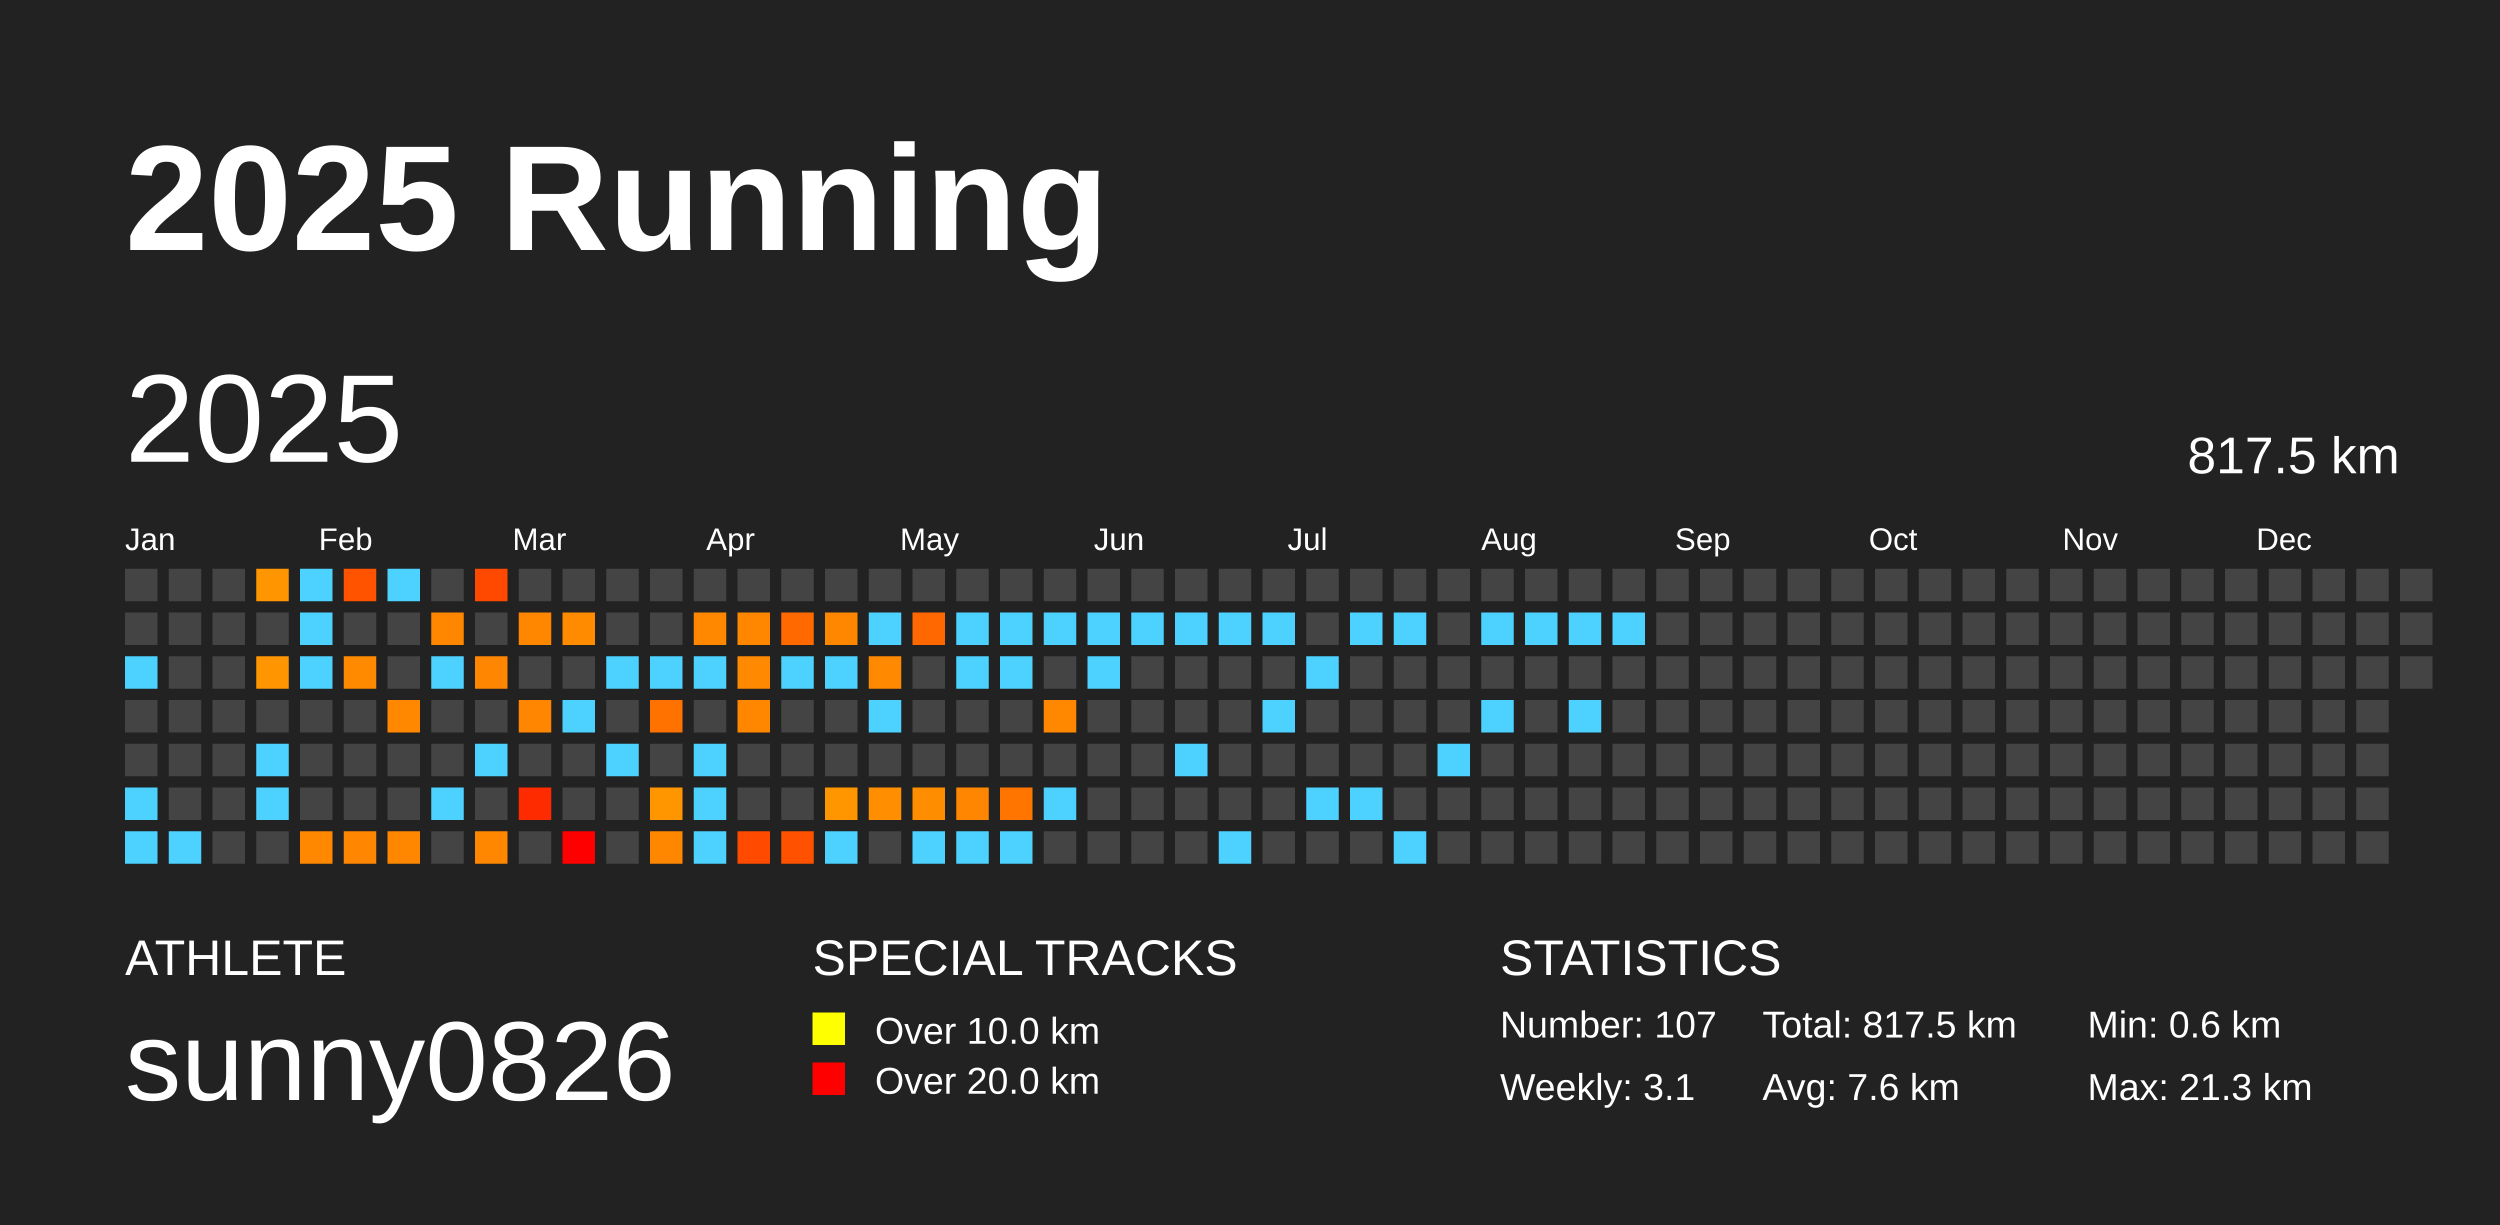
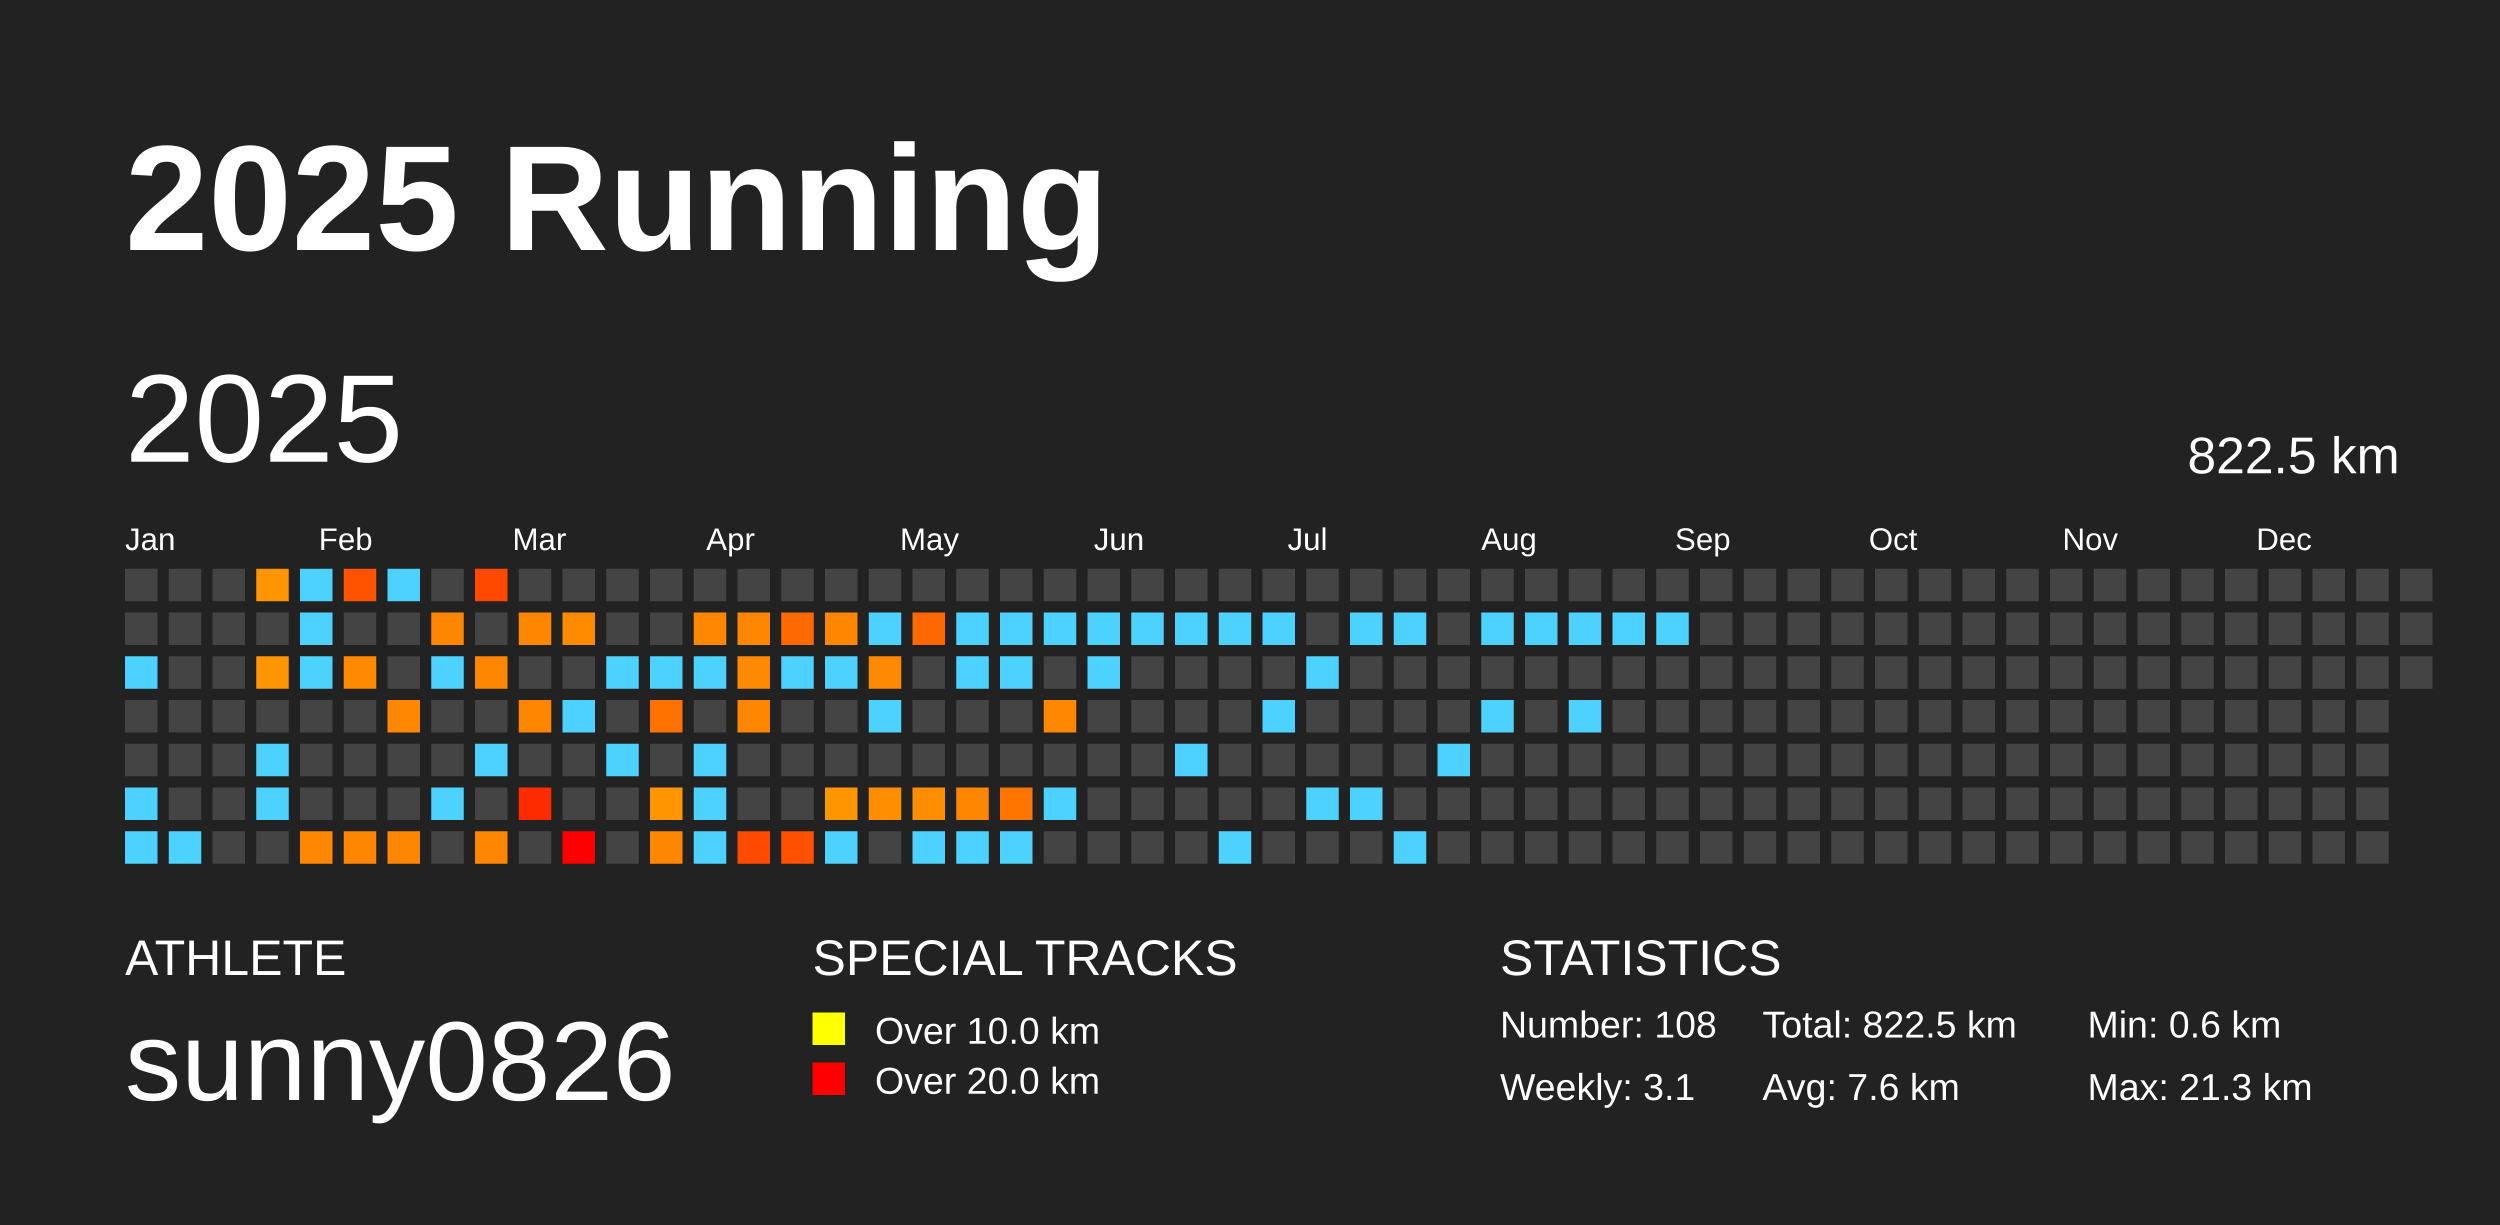
<svg xmlns="http://www.w3.org/2000/svg" baseProfile="full" height="98mm" version="1.1" viewBox="0,0,200,98" width="200mm">
  <defs />
  <rect fill="#222222" height="98" width="200" x="0" y="0" />
  <text fill="#FFFFFF" style="font-size:12px; font-family:Arial; font-weight:bold;" x="10" y="20">2025 Running</text>
  <text fill="#FFFFFF" style="font-size:4px; font-family:Arial" x="10" y="78">ATHLETE</text>
  <text fill="#FFFFFF" style="font-size:9px; font-family:Arial" x="10" y="88">sunny0826</text>
  <text fill="#FFFFFF" style="font-size:4px; font-family:Arial" x="65" y="78">SPECIAL TRACKS</text>
  <rect fill="yellow" height="2.6" width="2.6" x="65" y="81" />
  <text fill="#FFFFFF" style="font-size:3px; font-family:Arial" x="70" y="83.5">Over 10.0 km</text>
  <rect fill="red" height="2.6" width="2.6" x="65" y="85" />
  <text fill="#FFFFFF" style="font-size:3px; font-family:Arial" x="70" y="87.5">Over 20.0 km</text>
  <text fill="#FFFFFF" style="font-size:4px; font-family:Arial" x="120" y="78">STATISTICS</text>
-   <text fill="#FFFFFF" style="font-size:3px; font-family:Arial" x="120" y="83">Number: 107</text>
+   <text fill="#FFFFFF" style="font-size:3px; font-family:Arial" x="120" y="83">Number: 108</text>
  <text fill="#FFFFFF" style="font-size:3px; font-family:Arial" x="120" y="88">Weekly: 3.1</text>
-   <text fill="#FFFFFF" style="font-size:3px; font-family:Arial" x="141" y="83">Total: 817.5 km</text>
+   <text fill="#FFFFFF" style="font-size:3px; font-family:Arial" x="141" y="83">Total: 822.5 km</text>
  <text fill="#FFFFFF" style="font-size:3px; font-family:Arial" x="141" y="88">Avg: 7.6 km</text>
  <text fill="#FFFFFF" style="font-size:3px; font-family:Arial" x="167" y="83">Min: 0.6 km</text>
  <text fill="#FFFFFF" style="font-size:3px; font-family:Arial" x="167" y="88">Max: 21.3 km</text>
  <text dominant-baseline="hanging" fill="#FFFFFF" style="font-size:10.0px; font-family:Arial;" x="10" y="30">2025</text>
-   <text dominant-baseline="hanging" fill="#FFFFFF" style="font-size:4.125px; font-family:Arial;" x="175" y="35">817.5 km</text>
+   <text dominant-baseline="hanging" fill="#FFFFFF" style="font-size:4.125px; font-family:Arial;" x="175" y="35">822.5 km</text>
  <text fill="#FFFFFF" style="font-size:2.5px; font-family:Arial" x="10.0" y="44">Jan</text>
  <text fill="#FFFFFF" style="font-size:2.5px; font-family:Arial" x="25.5" y="44">Feb</text>
  <text fill="#FFFFFF" style="font-size:2.5px; font-family:Arial" x="41.0" y="44">Mar</text>
  <text fill="#FFFFFF" style="font-size:2.5px; font-family:Arial" x="56.5" y="44">Apr</text>
  <text fill="#FFFFFF" style="font-size:2.5px; font-family:Arial" x="72.0" y="44">May</text>
  <text fill="#FFFFFF" style="font-size:2.5px; font-family:Arial" x="87.5" y="44">Jun</text>
  <text fill="#FFFFFF" style="font-size:2.5px; font-family:Arial" x="103.0" y="44">Jul</text>
  <text fill="#FFFFFF" style="font-size:2.5px; font-family:Arial" x="118.5" y="44">Aug</text>
  <text fill="#FFFFFF" style="font-size:2.5px; font-family:Arial" x="134.0" y="44">Sep</text>
  <text fill="#FFFFFF" style="font-size:2.5px; font-family:Arial" x="149.5" y="44">Oct</text>
  <text fill="#FFFFFF" style="font-size:2.5px; font-family:Arial" x="165.0" y="44">Nov</text>
  <text fill="#FFFFFF" style="font-size:2.5px; font-family:Arial" x="180.5" y="44">Dec</text>
  <rect fill="#444444" height="2.6" width="2.6" x="10.0" y="45.5" />
  <rect fill="#444444" height="2.6" width="2.6" x="10.0" y="49.0" />
  <rect fill="#4dd2ff" height="2.6" width="2.6" x="10.0" y="52.5" />
  <rect fill="#444444" height="2.6" width="2.6" x="10.0" y="56.0" />
  <rect fill="#444444" height="2.6" width="2.6" x="10.0" y="59.5" />
  <rect fill="#4dd2ff" height="2.6" width="2.6" x="10.0" y="63.0" />
  <rect fill="#4dd2ff" height="2.6" width="2.6" x="10.0" y="66.5" />
  <rect fill="#444444" height="2.6" width="2.6" x="13.5" y="45.5" />
  <rect fill="#444444" height="2.6" width="2.6" x="13.5" y="49.0" />
  <rect fill="#444444" height="2.6" width="2.6" x="13.5" y="52.5" />
  <rect fill="#444444" height="2.6" width="2.6" x="13.5" y="56.0" />
  <rect fill="#444444" height="2.6" width="2.6" x="13.5" y="59.5" />
  <rect fill="#444444" height="2.6" width="2.6" x="13.5" y="63.0" />
  <rect fill="#4dd2ff" height="2.6" width="2.6" x="13.5" y="66.5" />
  <rect fill="#444444" height="2.6" width="2.6" x="17.0" y="45.5" />
  <rect fill="#444444" height="2.6" width="2.6" x="17.0" y="49.0" />
  <rect fill="#444444" height="2.6" width="2.6" x="17.0" y="52.5" />
  <rect fill="#444444" height="2.6" width="2.6" x="17.0" y="56.0" />
  <rect fill="#444444" height="2.6" width="2.6" x="17.0" y="59.5" />
  <rect fill="#444444" height="2.6" width="2.6" x="17.0" y="63.0" />
  <rect fill="#444444" height="2.6" width="2.6" x="17.0" y="66.5" />
  <rect fill="#ff9500" height="2.6" width="2.6" x="20.5" y="45.5" />
  <rect fill="#444444" height="2.6" width="2.6" x="20.5" y="49.0" />
  <rect fill="#ff9500" height="2.6" width="2.6" x="20.5" y="52.5" />
  <rect fill="#444444" height="2.6" width="2.6" x="20.5" y="56.0" />
  <rect fill="#4dd2ff" height="2.6" width="2.6" x="20.5" y="59.5" />
  <rect fill="#4dd2ff" height="2.6" width="2.6" x="20.5" y="63.0" />
  <rect fill="#444444" height="2.6" width="2.6" x="20.5" y="66.5" />
  <rect fill="#4dd2ff" height="2.6" width="2.6" x="24.0" y="45.5" />
  <rect fill="#4dd2ff" height="2.6" width="2.6" x="24.0" y="49.0" />
  <rect fill="#4dd2ff" height="2.6" width="2.6" x="24.0" y="52.5" />
  <rect fill="#444444" height="2.6" width="2.6" x="24.0" y="56.0" />
  <rect fill="#444444" height="2.6" width="2.6" x="24.0" y="59.5" />
  <rect fill="#444444" height="2.6" width="2.6" x="24.0" y="63.0" />
  <rect fill="#ff8800" height="2.6" width="2.6" x="24.0" y="66.5" />
  <rect fill="#ff5300" height="2.6" width="2.6" x="27.5" y="45.5" />
  <rect fill="#444444" height="2.6" width="2.6" x="27.5" y="49.0" />
  <rect fill="#ff8a00" height="2.6" width="2.6" x="27.5" y="52.5" />
  <rect fill="#444444" height="2.6" width="2.6" x="27.5" y="56.0" />
  <rect fill="#444444" height="2.6" width="2.6" x="27.5" y="59.5" />
  <rect fill="#444444" height="2.6" width="2.6" x="27.5" y="63.0" />
  <rect fill="#ff8600" height="2.6" width="2.6" x="27.5" y="66.5" />
  <rect fill="#4dd2ff" height="2.6" width="2.6" x="31.0" y="45.5" />
  <rect fill="#444444" height="2.6" width="2.6" x="31.0" y="49.0" />
  <rect fill="#444444" height="2.6" width="2.6" x="31.0" y="52.5" />
  <rect fill="#ff8800" height="2.6" width="2.6" x="31.0" y="56.0" />
  <rect fill="#444444" height="2.6" width="2.6" x="31.0" y="59.5" />
  <rect fill="#444444" height="2.6" width="2.6" x="31.0" y="63.0" />
  <rect fill="#ff8700" height="2.6" width="2.6" x="31.0" y="66.5" />
  <rect fill="#444444" height="2.6" width="2.6" x="34.5" y="45.5" />
  <rect fill="#ff8700" height="2.6" width="2.6" x="34.5" y="49.0" />
  <rect fill="#4dd2ff" height="2.6" width="2.6" x="34.5" y="52.5" />
  <rect fill="#444444" height="2.6" width="2.6" x="34.5" y="56.0" />
  <rect fill="#444444" height="2.6" width="2.6" x="34.5" y="59.5" />
  <rect fill="#4dd2ff" height="2.6" width="2.6" x="34.5" y="63.0" />
  <rect fill="#444444" height="2.6" width="2.6" x="34.5" y="66.5" />
  <rect fill="#ff4900" height="2.6" width="2.6" x="38.0" y="45.5" />
  <rect fill="#444444" height="2.6" width="2.6" x="38.0" y="49.0" />
  <rect fill="#ff8600" height="2.6" width="2.6" x="38.0" y="52.5" />
  <rect fill="#444444" height="2.6" width="2.6" x="38.0" y="56.0" />
  <rect fill="#4dd2ff" height="2.6" width="2.6" x="38.0" y="59.5" />
  <rect fill="#444444" height="2.6" width="2.6" x="38.0" y="63.0" />
  <rect fill="#ff8700" height="2.6" width="2.6" x="38.0" y="66.5" />
  <rect fill="#444444" height="2.6" width="2.6" x="41.5" y="45.5" />
  <rect fill="#ff8700" height="2.6" width="2.6" x="41.5" y="49.0" />
  <rect fill="#444444" height="2.6" width="2.6" x="41.5" y="52.5" />
  <rect fill="#ff8600" height="2.6" width="2.6" x="41.5" y="56.0" />
  <rect fill="#444444" height="2.6" width="2.6" x="41.5" y="59.5" />
  <rect fill="#ff2b00" height="2.6" width="2.6" x="41.5" y="63.0" />
  <rect fill="#444444" height="2.6" width="2.6" x="41.5" y="66.5" />
  <rect fill="#444444" height="2.6" width="2.6" x="45.0" y="45.5" />
  <rect fill="#ff8c00" height="2.6" width="2.6" x="45.0" y="49.0" />
  <rect fill="#444444" height="2.6" width="2.6" x="45.0" y="52.5" />
  <rect fill="#4dd2ff" height="2.6" width="2.6" x="45.0" y="56.0" />
  <rect fill="#444444" height="2.6" width="2.6" x="45.0" y="59.5" />
  <rect fill="#444444" height="2.6" width="2.6" x="45.0" y="63.0" />
  <rect fill="red" height="2.6" width="2.6" x="45.0" y="66.5" />
  <rect fill="#444444" height="2.6" width="2.6" x="48.5" y="45.5" />
  <rect fill="#444444" height="2.6" width="2.6" x="48.5" y="49.0" />
  <rect fill="#4dd2ff" height="2.6" width="2.6" x="48.5" y="52.5" />
  <rect fill="#444444" height="2.6" width="2.6" x="48.5" y="56.0" />
  <rect fill="#4dd2ff" height="2.6" width="2.6" x="48.5" y="59.5" />
  <rect fill="#444444" height="2.6" width="2.6" x="48.5" y="63.0" />
  <rect fill="#444444" height="2.6" width="2.6" x="48.5" y="66.5" />
  <rect fill="#444444" height="2.6" width="2.6" x="52.0" y="45.5" />
  <rect fill="#444444" height="2.6" width="2.6" x="52.0" y="49.0" />
  <rect fill="#4dd2ff" height="2.6" width="2.6" x="52.0" y="52.5" />
  <rect fill="#ff7200" height="2.6" width="2.6" x="52.0" y="56.0" />
  <rect fill="#444444" height="2.6" width="2.6" x="52.0" y="59.5" />
  <rect fill="#ff9600" height="2.6" width="2.6" x="52.0" y="63.0" />
  <rect fill="#ff8700" height="2.6" width="2.6" x="52.0" y="66.5" />
  <rect fill="#444444" height="2.6" width="2.6" x="55.5" y="45.5" />
  <rect fill="#ff8800" height="2.6" width="2.6" x="55.5" y="49.0" />
  <rect fill="#4dd2ff" height="2.6" width="2.6" x="55.5" y="52.5" />
  <rect fill="#444444" height="2.6" width="2.6" x="55.5" y="56.0" />
  <rect fill="#4dd2ff" height="2.6" width="2.6" x="55.5" y="59.5" />
  <rect fill="#4dd2ff" height="2.6" width="2.6" x="55.5" y="63.0" />
  <rect fill="#4dd2ff" height="2.6" width="2.6" x="55.5" y="66.5" />
  <rect fill="#444444" height="2.6" width="2.6" x="59.0" y="45.5" />
  <rect fill="#ff8700" height="2.6" width="2.6" x="59.0" y="49.0" />
  <rect fill="#ff8900" height="2.6" width="2.6" x="59.0" y="52.5" />
  <rect fill="#ff8700" height="2.6" width="2.6" x="59.0" y="56.0" />
  <rect fill="#444444" height="2.6" width="2.6" x="59.0" y="59.5" />
  <rect fill="#444444" height="2.6" width="2.6" x="59.0" y="63.0" />
  <rect fill="#ff4a00" height="2.6" width="2.6" x="59.0" y="66.5" />
  <rect fill="#444444" height="2.6" width="2.6" x="62.5" y="45.5" />
  <rect fill="#ff6900" height="2.6" width="2.6" x="62.5" y="49.0" />
  <rect fill="#4dd2ff" height="2.6" width="2.6" x="62.5" y="52.5" />
  <rect fill="#444444" height="2.6" width="2.6" x="62.5" y="56.0" />
  <rect fill="#444444" height="2.6" width="2.6" x="62.5" y="59.5" />
  <rect fill="#444444" height="2.6" width="2.6" x="62.5" y="63.0" />
  <rect fill="#ff5100" height="2.6" width="2.6" x="62.5" y="66.5" />
  <rect fill="#444444" height="2.6" width="2.6" x="66.0" y="45.5" />
  <rect fill="#ff8700" height="2.6" width="2.6" x="66.0" y="49.0" />
  <rect fill="#4dd2ff" height="2.6" width="2.6" x="66.0" y="52.5" />
  <rect fill="#444444" height="2.6" width="2.6" x="66.0" y="56.0" />
  <rect fill="#444444" height="2.6" width="2.6" x="66.0" y="59.5" />
  <rect fill="#ff9600" height="2.6" width="2.6" x="66.0" y="63.0" />
  <rect fill="#4dd2ff" height="2.6" width="2.6" x="66.0" y="66.5" />
  <rect fill="#444444" height="2.6" width="2.6" x="69.5" y="45.5" />
  <rect fill="#4dd2ff" height="2.6" width="2.6" x="69.5" y="49.0" />
  <rect fill="#ff8900" height="2.6" width="2.6" x="69.5" y="52.5" />
  <rect fill="#4dd2ff" height="2.6" width="2.6" x="69.5" y="56.0" />
  <rect fill="#444444" height="2.6" width="2.6" x="69.5" y="59.5" />
  <rect fill="#ff8f00" height="2.6" width="2.6" x="69.5" y="63.0" />
  <rect fill="#444444" height="2.6" width="2.6" x="69.5" y="66.5" />
  <rect fill="#444444" height="2.6" width="2.6" x="73.0" y="45.5" />
  <rect fill="#ff6800" height="2.6" width="2.6" x="73.0" y="49.0" />
  <rect fill="#444444" height="2.6" width="2.6" x="73.0" y="52.5" />
  <rect fill="#444444" height="2.6" width="2.6" x="73.0" y="56.0" />
  <rect fill="#444444" height="2.6" width="2.6" x="73.0" y="59.5" />
  <rect fill="#ff8d00" height="2.6" width="2.6" x="73.0" y="63.0" />
  <rect fill="#4dd2ff" height="2.6" width="2.6" x="73.0" y="66.5" />
  <rect fill="#444444" height="2.6" width="2.6" x="76.5" y="45.5" />
  <rect fill="#4dd2ff" height="2.6" width="2.6" x="76.5" y="49.0" />
  <rect fill="#4dd2ff" height="2.6" width="2.6" x="76.5" y="52.5" />
  <rect fill="#444444" height="2.6" width="2.6" x="76.5" y="56.0" />
  <rect fill="#444444" height="2.6" width="2.6" x="76.5" y="59.5" />
  <rect fill="#ff8600" height="2.6" width="2.6" x="76.5" y="63.0" />
  <rect fill="#4dd2ff" height="2.6" width="2.6" x="76.5" y="66.5" />
  <rect fill="#444444" height="2.6" width="2.6" x="80.0" y="45.5" />
  <rect fill="#4dd2ff" height="2.6" width="2.6" x="80.0" y="49.0" />
  <rect fill="#4dd2ff" height="2.6" width="2.6" x="80.0" y="52.5" />
  <rect fill="#444444" height="2.6" width="2.6" x="80.0" y="56.0" />
  <rect fill="#444444" height="2.6" width="2.6" x="80.0" y="59.5" />
  <rect fill="#ff7500" height="2.6" width="2.6" x="80.0" y="63.0" />
  <rect fill="#4dd2ff" height="2.6" width="2.6" x="80.0" y="66.5" />
  <rect fill="#444444" height="2.6" width="2.6" x="83.5" y="45.5" />
  <rect fill="#4dd2ff" height="2.6" width="2.6" x="83.5" y="49.0" />
  <rect fill="#444444" height="2.6" width="2.6" x="83.5" y="52.5" />
  <rect fill="#ff8800" height="2.6" width="2.6" x="83.5" y="56.0" />
  <rect fill="#444444" height="2.6" width="2.6" x="83.5" y="59.5" />
  <rect fill="#4dd2ff" height="2.6" width="2.6" x="83.5" y="63.0" />
  <rect fill="#444444" height="2.6" width="2.6" x="83.5" y="66.5" />
  <rect fill="#444444" height="2.6" width="2.6" x="87.0" y="45.5" />
  <rect fill="#4dd2ff" height="2.6" width="2.6" x="87.0" y="49.0" />
  <rect fill="#4dd2ff" height="2.6" width="2.6" x="87.0" y="52.5" />
  <rect fill="#444444" height="2.6" width="2.6" x="87.0" y="56.0" />
  <rect fill="#444444" height="2.6" width="2.6" x="87.0" y="59.5" />
  <rect fill="#444444" height="2.6" width="2.6" x="87.0" y="63.0" />
  <rect fill="#444444" height="2.6" width="2.6" x="87.0" y="66.5" />
  <rect fill="#444444" height="2.6" width="2.6" x="90.5" y="45.5" />
  <rect fill="#4dd2ff" height="2.6" width="2.6" x="90.5" y="49.0" />
  <rect fill="#444444" height="2.6" width="2.6" x="90.5" y="52.5" />
  <rect fill="#444444" height="2.6" width="2.6" x="90.5" y="56.0" />
  <rect fill="#444444" height="2.6" width="2.6" x="90.5" y="59.5" />
  <rect fill="#444444" height="2.6" width="2.6" x="90.5" y="63.0" />
  <rect fill="#444444" height="2.6" width="2.6" x="90.5" y="66.5" />
  <rect fill="#444444" height="2.6" width="2.6" x="94.0" y="45.5" />
  <rect fill="#4dd2ff" height="2.6" width="2.6" x="94.0" y="49.0" />
  <rect fill="#444444" height="2.6" width="2.6" x="94.0" y="52.5" />
  <rect fill="#444444" height="2.6" width="2.6" x="94.0" y="56.0" />
  <rect fill="#4dd2ff" height="2.6" width="2.6" x="94.0" y="59.5" />
  <rect fill="#444444" height="2.6" width="2.6" x="94.0" y="63.0" />
  <rect fill="#444444" height="2.6" width="2.6" x="94.0" y="66.5" />
  <rect fill="#444444" height="2.6" width="2.6" x="97.5" y="45.5" />
  <rect fill="#4dd2ff" height="2.6" width="2.6" x="97.5" y="49.0" />
  <rect fill="#444444" height="2.6" width="2.6" x="97.5" y="52.5" />
  <rect fill="#444444" height="2.6" width="2.6" x="97.5" y="56.0" />
  <rect fill="#444444" height="2.6" width="2.6" x="97.5" y="59.5" />
  <rect fill="#444444" height="2.6" width="2.6" x="97.5" y="63.0" />
  <rect fill="#4dd2ff" height="2.6" width="2.6" x="97.5" y="66.5" />
  <rect fill="#444444" height="2.6" width="2.6" x="101.0" y="45.5" />
  <rect fill="#4dd2ff" height="2.6" width="2.6" x="101.0" y="49.0" />
  <rect fill="#444444" height="2.6" width="2.6" x="101.0" y="52.5" />
  <rect fill="#4dd2ff" height="2.6" width="2.6" x="101.0" y="56.0" />
  <rect fill="#444444" height="2.6" width="2.6" x="101.0" y="59.5" />
  <rect fill="#444444" height="2.6" width="2.6" x="101.0" y="63.0" />
  <rect fill="#444444" height="2.6" width="2.6" x="101.0" y="66.5" />
  <rect fill="#444444" height="2.6" width="2.6" x="104.5" y="45.5" />
  <rect fill="#444444" height="2.6" width="2.6" x="104.5" y="49.0" />
  <rect fill="#4dd2ff" height="2.6" width="2.6" x="104.5" y="52.5" />
  <rect fill="#444444" height="2.6" width="2.6" x="104.5" y="56.0" />
  <rect fill="#444444" height="2.6" width="2.6" x="104.5" y="59.5" />
  <rect fill="#4dd2ff" height="2.6" width="2.6" x="104.5" y="63.0" />
  <rect fill="#444444" height="2.6" width="2.6" x="104.5" y="66.5" />
  <rect fill="#444444" height="2.6" width="2.6" x="108.0" y="45.5" />
  <rect fill="#4dd2ff" height="2.6" width="2.6" x="108.0" y="49.0" />
  <rect fill="#444444" height="2.6" width="2.6" x="108.0" y="52.5" />
  <rect fill="#444444" height="2.6" width="2.6" x="108.0" y="56.0" />
  <rect fill="#444444" height="2.6" width="2.6" x="108.0" y="59.5" />
  <rect fill="#4dd2ff" height="2.6" width="2.6" x="108.0" y="63.0" />
  <rect fill="#444444" height="2.6" width="2.6" x="108.0" y="66.5" />
  <rect fill="#444444" height="2.6" width="2.6" x="111.5" y="45.5" />
  <rect fill="#4dd2ff" height="2.6" width="2.6" x="111.5" y="49.0" />
  <rect fill="#444444" height="2.6" width="2.6" x="111.5" y="52.5" />
  <rect fill="#444444" height="2.6" width="2.6" x="111.5" y="56.0" />
  <rect fill="#444444" height="2.6" width="2.6" x="111.5" y="59.5" />
  <rect fill="#444444" height="2.6" width="2.6" x="111.5" y="63.0" />
  <rect fill="#4dd2ff" height="2.6" width="2.6" x="111.5" y="66.5" />
  <rect fill="#444444" height="2.6" width="2.6" x="115.0" y="45.5" />
  <rect fill="#444444" height="2.6" width="2.6" x="115.0" y="49.0" />
  <rect fill="#444444" height="2.6" width="2.6" x="115.0" y="52.5" />
  <rect fill="#444444" height="2.6" width="2.6" x="115.0" y="56.0" />
  <rect fill="#4dd2ff" height="2.6" width="2.6" x="115.0" y="59.5" />
  <rect fill="#444444" height="2.6" width="2.6" x="115.0" y="63.0" />
  <rect fill="#444444" height="2.6" width="2.6" x="115.0" y="66.5" />
  <rect fill="#444444" height="2.6" width="2.6" x="118.5" y="45.5" />
  <rect fill="#4dd2ff" height="2.6" width="2.6" x="118.5" y="49.0" />
  <rect fill="#444444" height="2.6" width="2.6" x="118.5" y="52.5" />
  <rect fill="#4dd2ff" height="2.6" width="2.6" x="118.5" y="56.0" />
  <rect fill="#444444" height="2.6" width="2.6" x="118.5" y="59.5" />
  <rect fill="#444444" height="2.6" width="2.6" x="118.5" y="63.0" />
  <rect fill="#444444" height="2.6" width="2.6" x="118.5" y="66.5" />
  <rect fill="#444444" height="2.6" width="2.6" x="122.0" y="45.5" />
  <rect fill="#4dd2ff" height="2.6" width="2.6" x="122.0" y="49.0" />
  <rect fill="#444444" height="2.6" width="2.6" x="122.0" y="52.5" />
  <rect fill="#444444" height="2.6" width="2.6" x="122.0" y="56.0" />
  <rect fill="#444444" height="2.6" width="2.6" x="122.0" y="59.5" />
  <rect fill="#444444" height="2.6" width="2.6" x="122.0" y="63.0" />
  <rect fill="#444444" height="2.6" width="2.6" x="122.0" y="66.5" />
  <rect fill="#444444" height="2.6" width="2.6" x="125.5" y="45.5" />
  <rect fill="#4dd2ff" height="2.6" width="2.6" x="125.5" y="49.0" />
  <rect fill="#444444" height="2.6" width="2.6" x="125.5" y="52.5" />
  <rect fill="#4dd2ff" height="2.6" width="2.6" x="125.5" y="56.0" />
  <rect fill="#444444" height="2.6" width="2.6" x="125.5" y="59.5" />
  <rect fill="#444444" height="2.6" width="2.6" x="125.5" y="63.0" />
  <rect fill="#444444" height="2.6" width="2.6" x="125.5" y="66.5" />
  <rect fill="#444444" height="2.6" width="2.6" x="129.0" y="45.5" />
  <rect fill="#4dd2ff" height="2.6" width="2.6" x="129.0" y="49.0" />
  <rect fill="#444444" height="2.6" width="2.6" x="129.0" y="52.5" />
  <rect fill="#444444" height="2.6" width="2.6" x="129.0" y="56.0" />
  <rect fill="#444444" height="2.6" width="2.6" x="129.0" y="59.5" />
  <rect fill="#444444" height="2.6" width="2.6" x="129.0" y="63.0" />
  <rect fill="#444444" height="2.6" width="2.6" x="129.0" y="66.5" />
  <rect fill="#444444" height="2.6" width="2.6" x="132.5" y="45.5" />
-   <rect fill="#444444" height="2.6" width="2.6" x="132.5" y="49.0" />
+   <rect fill="#4dd2ff" height="2.6" width="2.6" x="132.5" y="49.0" />
  <rect fill="#444444" height="2.6" width="2.6" x="132.5" y="52.5" />
  <rect fill="#444444" height="2.6" width="2.6" x="132.5" y="56.0" />
  <rect fill="#444444" height="2.6" width="2.6" x="132.5" y="59.5" />
  <rect fill="#444444" height="2.6" width="2.6" x="132.5" y="63.0" />
  <rect fill="#444444" height="2.6" width="2.6" x="132.5" y="66.5" />
  <rect fill="#444444" height="2.6" width="2.6" x="136.0" y="45.5" />
  <rect fill="#444444" height="2.6" width="2.6" x="136.0" y="49.0" />
  <rect fill="#444444" height="2.6" width="2.6" x="136.0" y="52.5" />
  <rect fill="#444444" height="2.6" width="2.6" x="136.0" y="56.0" />
  <rect fill="#444444" height="2.6" width="2.6" x="136.0" y="59.5" />
  <rect fill="#444444" height="2.6" width="2.6" x="136.0" y="63.0" />
  <rect fill="#444444" height="2.6" width="2.6" x="136.0" y="66.5" />
  <rect fill="#444444" height="2.6" width="2.6" x="139.5" y="45.5" />
  <rect fill="#444444" height="2.6" width="2.6" x="139.5" y="49.0" />
  <rect fill="#444444" height="2.6" width="2.6" x="139.5" y="52.5" />
  <rect fill="#444444" height="2.6" width="2.6" x="139.5" y="56.0" />
  <rect fill="#444444" height="2.6" width="2.6" x="139.5" y="59.5" />
  <rect fill="#444444" height="2.6" width="2.6" x="139.5" y="63.0" />
  <rect fill="#444444" height="2.6" width="2.6" x="139.5" y="66.5" />
  <rect fill="#444444" height="2.6" width="2.6" x="143.0" y="45.5" />
  <rect fill="#444444" height="2.6" width="2.6" x="143.0" y="49.0" />
  <rect fill="#444444" height="2.6" width="2.6" x="143.0" y="52.5" />
  <rect fill="#444444" height="2.6" width="2.6" x="143.0" y="56.0" />
  <rect fill="#444444" height="2.6" width="2.6" x="143.0" y="59.5" />
  <rect fill="#444444" height="2.6" width="2.6" x="143.0" y="63.0" />
  <rect fill="#444444" height="2.6" width="2.6" x="143.0" y="66.5" />
  <rect fill="#444444" height="2.6" width="2.6" x="146.5" y="45.5" />
  <rect fill="#444444" height="2.6" width="2.6" x="146.5" y="49.0" />
  <rect fill="#444444" height="2.6" width="2.6" x="146.5" y="52.5" />
  <rect fill="#444444" height="2.6" width="2.6" x="146.5" y="56.0" />
  <rect fill="#444444" height="2.6" width="2.6" x="146.5" y="59.5" />
  <rect fill="#444444" height="2.6" width="2.6" x="146.5" y="63.0" />
  <rect fill="#444444" height="2.6" width="2.6" x="146.5" y="66.5" />
  <rect fill="#444444" height="2.6" width="2.6" x="150.0" y="45.5" />
  <rect fill="#444444" height="2.6" width="2.6" x="150.0" y="49.0" />
  <rect fill="#444444" height="2.6" width="2.6" x="150.0" y="52.5" />
  <rect fill="#444444" height="2.6" width="2.6" x="150.0" y="56.0" />
  <rect fill="#444444" height="2.6" width="2.6" x="150.0" y="59.5" />
  <rect fill="#444444" height="2.6" width="2.6" x="150.0" y="63.0" />
  <rect fill="#444444" height="2.6" width="2.6" x="150.0" y="66.5" />
  <rect fill="#444444" height="2.6" width="2.6" x="153.5" y="45.5" />
  <rect fill="#444444" height="2.6" width="2.6" x="153.5" y="49.0" />
  <rect fill="#444444" height="2.6" width="2.6" x="153.5" y="52.5" />
  <rect fill="#444444" height="2.6" width="2.6" x="153.5" y="56.0" />
  <rect fill="#444444" height="2.6" width="2.6" x="153.5" y="59.5" />
  <rect fill="#444444" height="2.6" width="2.6" x="153.5" y="63.0" />
  <rect fill="#444444" height="2.6" width="2.6" x="153.5" y="66.5" />
  <rect fill="#444444" height="2.6" width="2.6" x="157.0" y="45.5" />
  <rect fill="#444444" height="2.6" width="2.6" x="157.0" y="49.0" />
  <rect fill="#444444" height="2.6" width="2.6" x="157.0" y="52.5" />
  <rect fill="#444444" height="2.6" width="2.6" x="157.0" y="56.0" />
  <rect fill="#444444" height="2.6" width="2.6" x="157.0" y="59.5" />
  <rect fill="#444444" height="2.6" width="2.6" x="157.0" y="63.0" />
  <rect fill="#444444" height="2.6" width="2.6" x="157.0" y="66.5" />
  <rect fill="#444444" height="2.6" width="2.6" x="160.5" y="45.5" />
  <rect fill="#444444" height="2.6" width="2.6" x="160.5" y="49.0" />
  <rect fill="#444444" height="2.6" width="2.6" x="160.5" y="52.5" />
  <rect fill="#444444" height="2.6" width="2.6" x="160.5" y="56.0" />
  <rect fill="#444444" height="2.6" width="2.6" x="160.5" y="59.5" />
  <rect fill="#444444" height="2.6" width="2.6" x="160.5" y="63.0" />
  <rect fill="#444444" height="2.6" width="2.6" x="160.5" y="66.5" />
  <rect fill="#444444" height="2.6" width="2.6" x="164.0" y="45.5" />
  <rect fill="#444444" height="2.6" width="2.6" x="164.0" y="49.0" />
  <rect fill="#444444" height="2.6" width="2.6" x="164.0" y="52.5" />
  <rect fill="#444444" height="2.6" width="2.6" x="164.0" y="56.0" />
  <rect fill="#444444" height="2.6" width="2.6" x="164.0" y="59.5" />
  <rect fill="#444444" height="2.6" width="2.6" x="164.0" y="63.0" />
  <rect fill="#444444" height="2.6" width="2.6" x="164.0" y="66.5" />
  <rect fill="#444444" height="2.6" width="2.6" x="167.5" y="45.5" />
  <rect fill="#444444" height="2.6" width="2.6" x="167.5" y="49.0" />
  <rect fill="#444444" height="2.6" width="2.6" x="167.5" y="52.5" />
  <rect fill="#444444" height="2.6" width="2.6" x="167.5" y="56.0" />
  <rect fill="#444444" height="2.6" width="2.6" x="167.5" y="59.5" />
  <rect fill="#444444" height="2.6" width="2.6" x="167.5" y="63.0" />
  <rect fill="#444444" height="2.6" width="2.6" x="167.5" y="66.5" />
  <rect fill="#444444" height="2.6" width="2.6" x="171.0" y="45.5" />
  <rect fill="#444444" height="2.6" width="2.6" x="171.0" y="49.0" />
  <rect fill="#444444" height="2.6" width="2.6" x="171.0" y="52.5" />
  <rect fill="#444444" height="2.6" width="2.6" x="171.0" y="56.0" />
  <rect fill="#444444" height="2.6" width="2.6" x="171.0" y="59.5" />
  <rect fill="#444444" height="2.6" width="2.6" x="171.0" y="63.0" />
  <rect fill="#444444" height="2.6" width="2.6" x="171.0" y="66.5" />
  <rect fill="#444444" height="2.6" width="2.6" x="174.5" y="45.5" />
  <rect fill="#444444" height="2.6" width="2.6" x="174.5" y="49.0" />
  <rect fill="#444444" height="2.6" width="2.6" x="174.5" y="52.5" />
  <rect fill="#444444" height="2.6" width="2.6" x="174.5" y="56.0" />
  <rect fill="#444444" height="2.6" width="2.6" x="174.5" y="59.5" />
  <rect fill="#444444" height="2.6" width="2.6" x="174.5" y="63.0" />
  <rect fill="#444444" height="2.6" width="2.6" x="174.5" y="66.5" />
  <rect fill="#444444" height="2.6" width="2.6" x="178.0" y="45.5" />
  <rect fill="#444444" height="2.6" width="2.6" x="178.0" y="49.0" />
  <rect fill="#444444" height="2.6" width="2.6" x="178.0" y="52.5" />
  <rect fill="#444444" height="2.6" width="2.6" x="178.0" y="56.0" />
  <rect fill="#444444" height="2.6" width="2.6" x="178.0" y="59.5" />
  <rect fill="#444444" height="2.6" width="2.6" x="178.0" y="63.0" />
  <rect fill="#444444" height="2.6" width="2.6" x="178.0" y="66.5" />
  <rect fill="#444444" height="2.6" width="2.6" x="181.5" y="45.5" />
  <rect fill="#444444" height="2.6" width="2.6" x="181.5" y="49.0" />
  <rect fill="#444444" height="2.6" width="2.6" x="181.5" y="52.5" />
  <rect fill="#444444" height="2.6" width="2.6" x="181.5" y="56.0" />
  <rect fill="#444444" height="2.6" width="2.6" x="181.5" y="59.5" />
  <rect fill="#444444" height="2.6" width="2.6" x="181.5" y="63.0" />
  <rect fill="#444444" height="2.6" width="2.6" x="181.5" y="66.5" />
  <rect fill="#444444" height="2.6" width="2.6" x="185.0" y="45.5" />
  <rect fill="#444444" height="2.6" width="2.6" x="185.0" y="49.0" />
  <rect fill="#444444" height="2.6" width="2.6" x="185.0" y="52.5" />
  <rect fill="#444444" height="2.6" width="2.6" x="185.0" y="56.0" />
  <rect fill="#444444" height="2.6" width="2.6" x="185.0" y="59.5" />
  <rect fill="#444444" height="2.6" width="2.6" x="185.0" y="63.0" />
  <rect fill="#444444" height="2.6" width="2.6" x="185.0" y="66.5" />
  <rect fill="#444444" height="2.6" width="2.6" x="188.5" y="45.5" />
  <rect fill="#444444" height="2.6" width="2.6" x="188.5" y="49.0" />
  <rect fill="#444444" height="2.6" width="2.6" x="188.5" y="52.5" />
  <rect fill="#444444" height="2.6" width="2.6" x="188.5" y="56.0" />
  <rect fill="#444444" height="2.6" width="2.6" x="188.5" y="59.5" />
  <rect fill="#444444" height="2.6" width="2.6" x="188.5" y="63.0" />
  <rect fill="#444444" height="2.6" width="2.6" x="188.5" y="66.5" />
  <rect fill="#444444" height="2.6" width="2.6" x="192.0" y="45.5" />
  <rect fill="#444444" height="2.6" width="2.6" x="192.0" y="49.0" />
  <rect fill="#444444" height="2.6" width="2.6" x="192.0" y="52.5" />
</svg>
